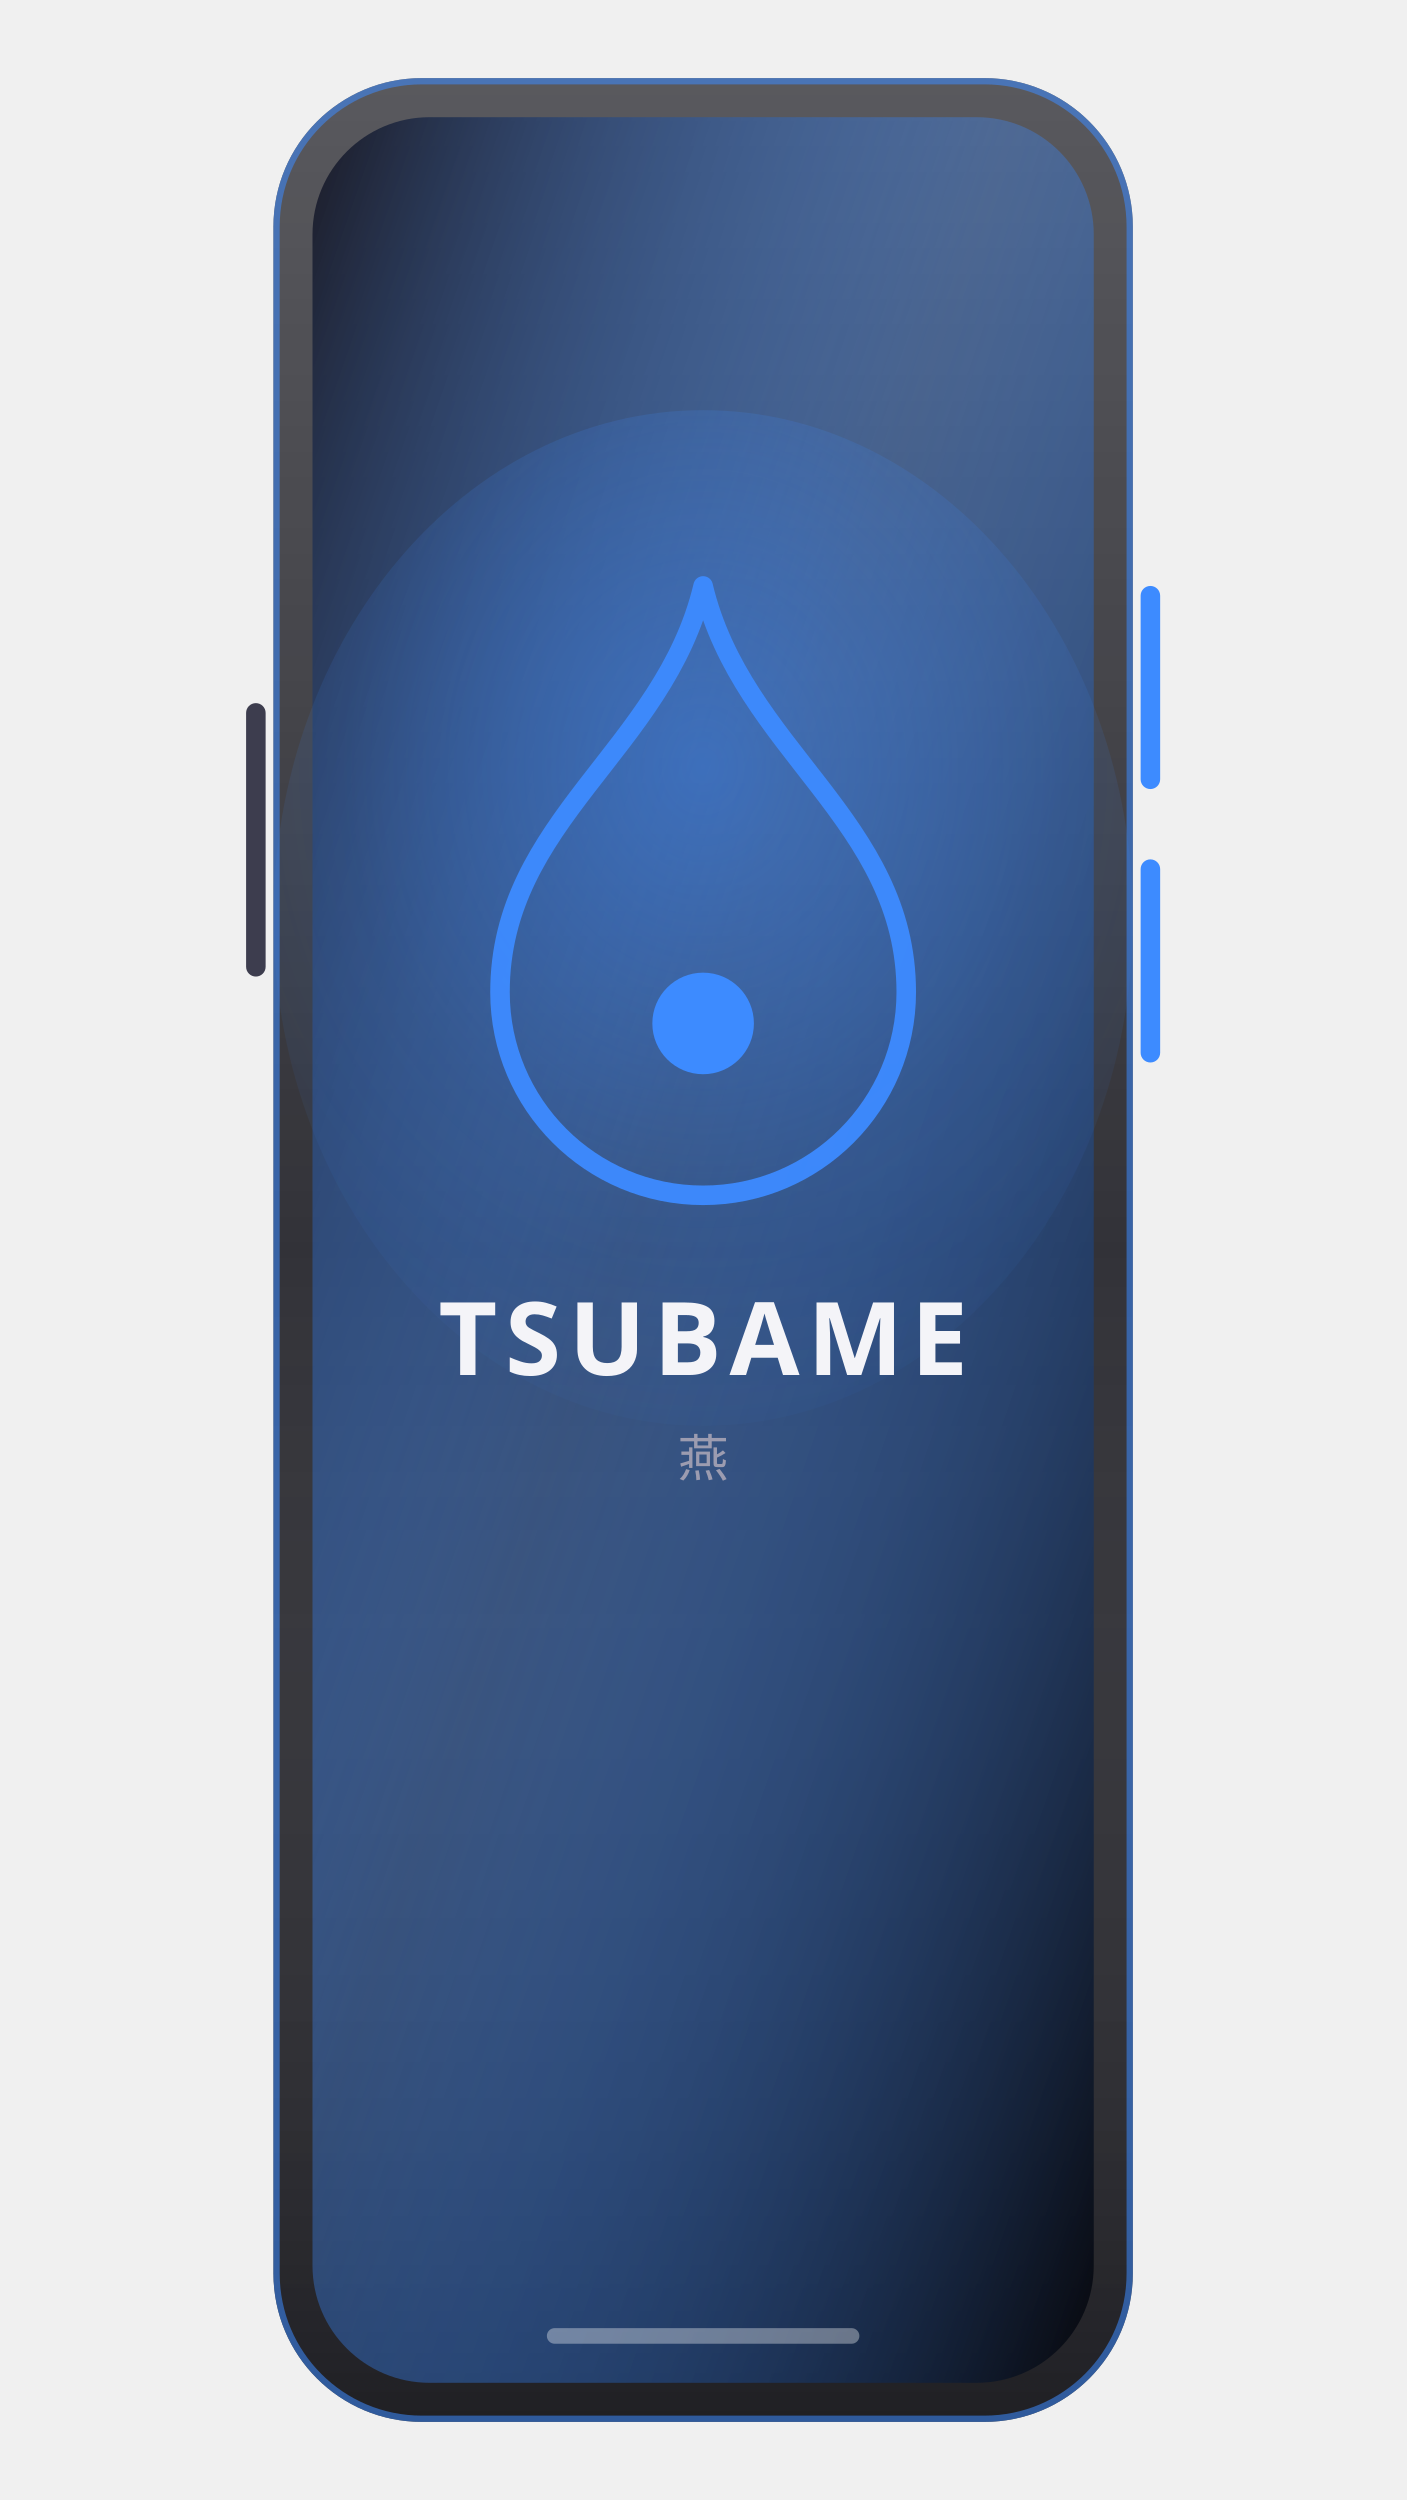
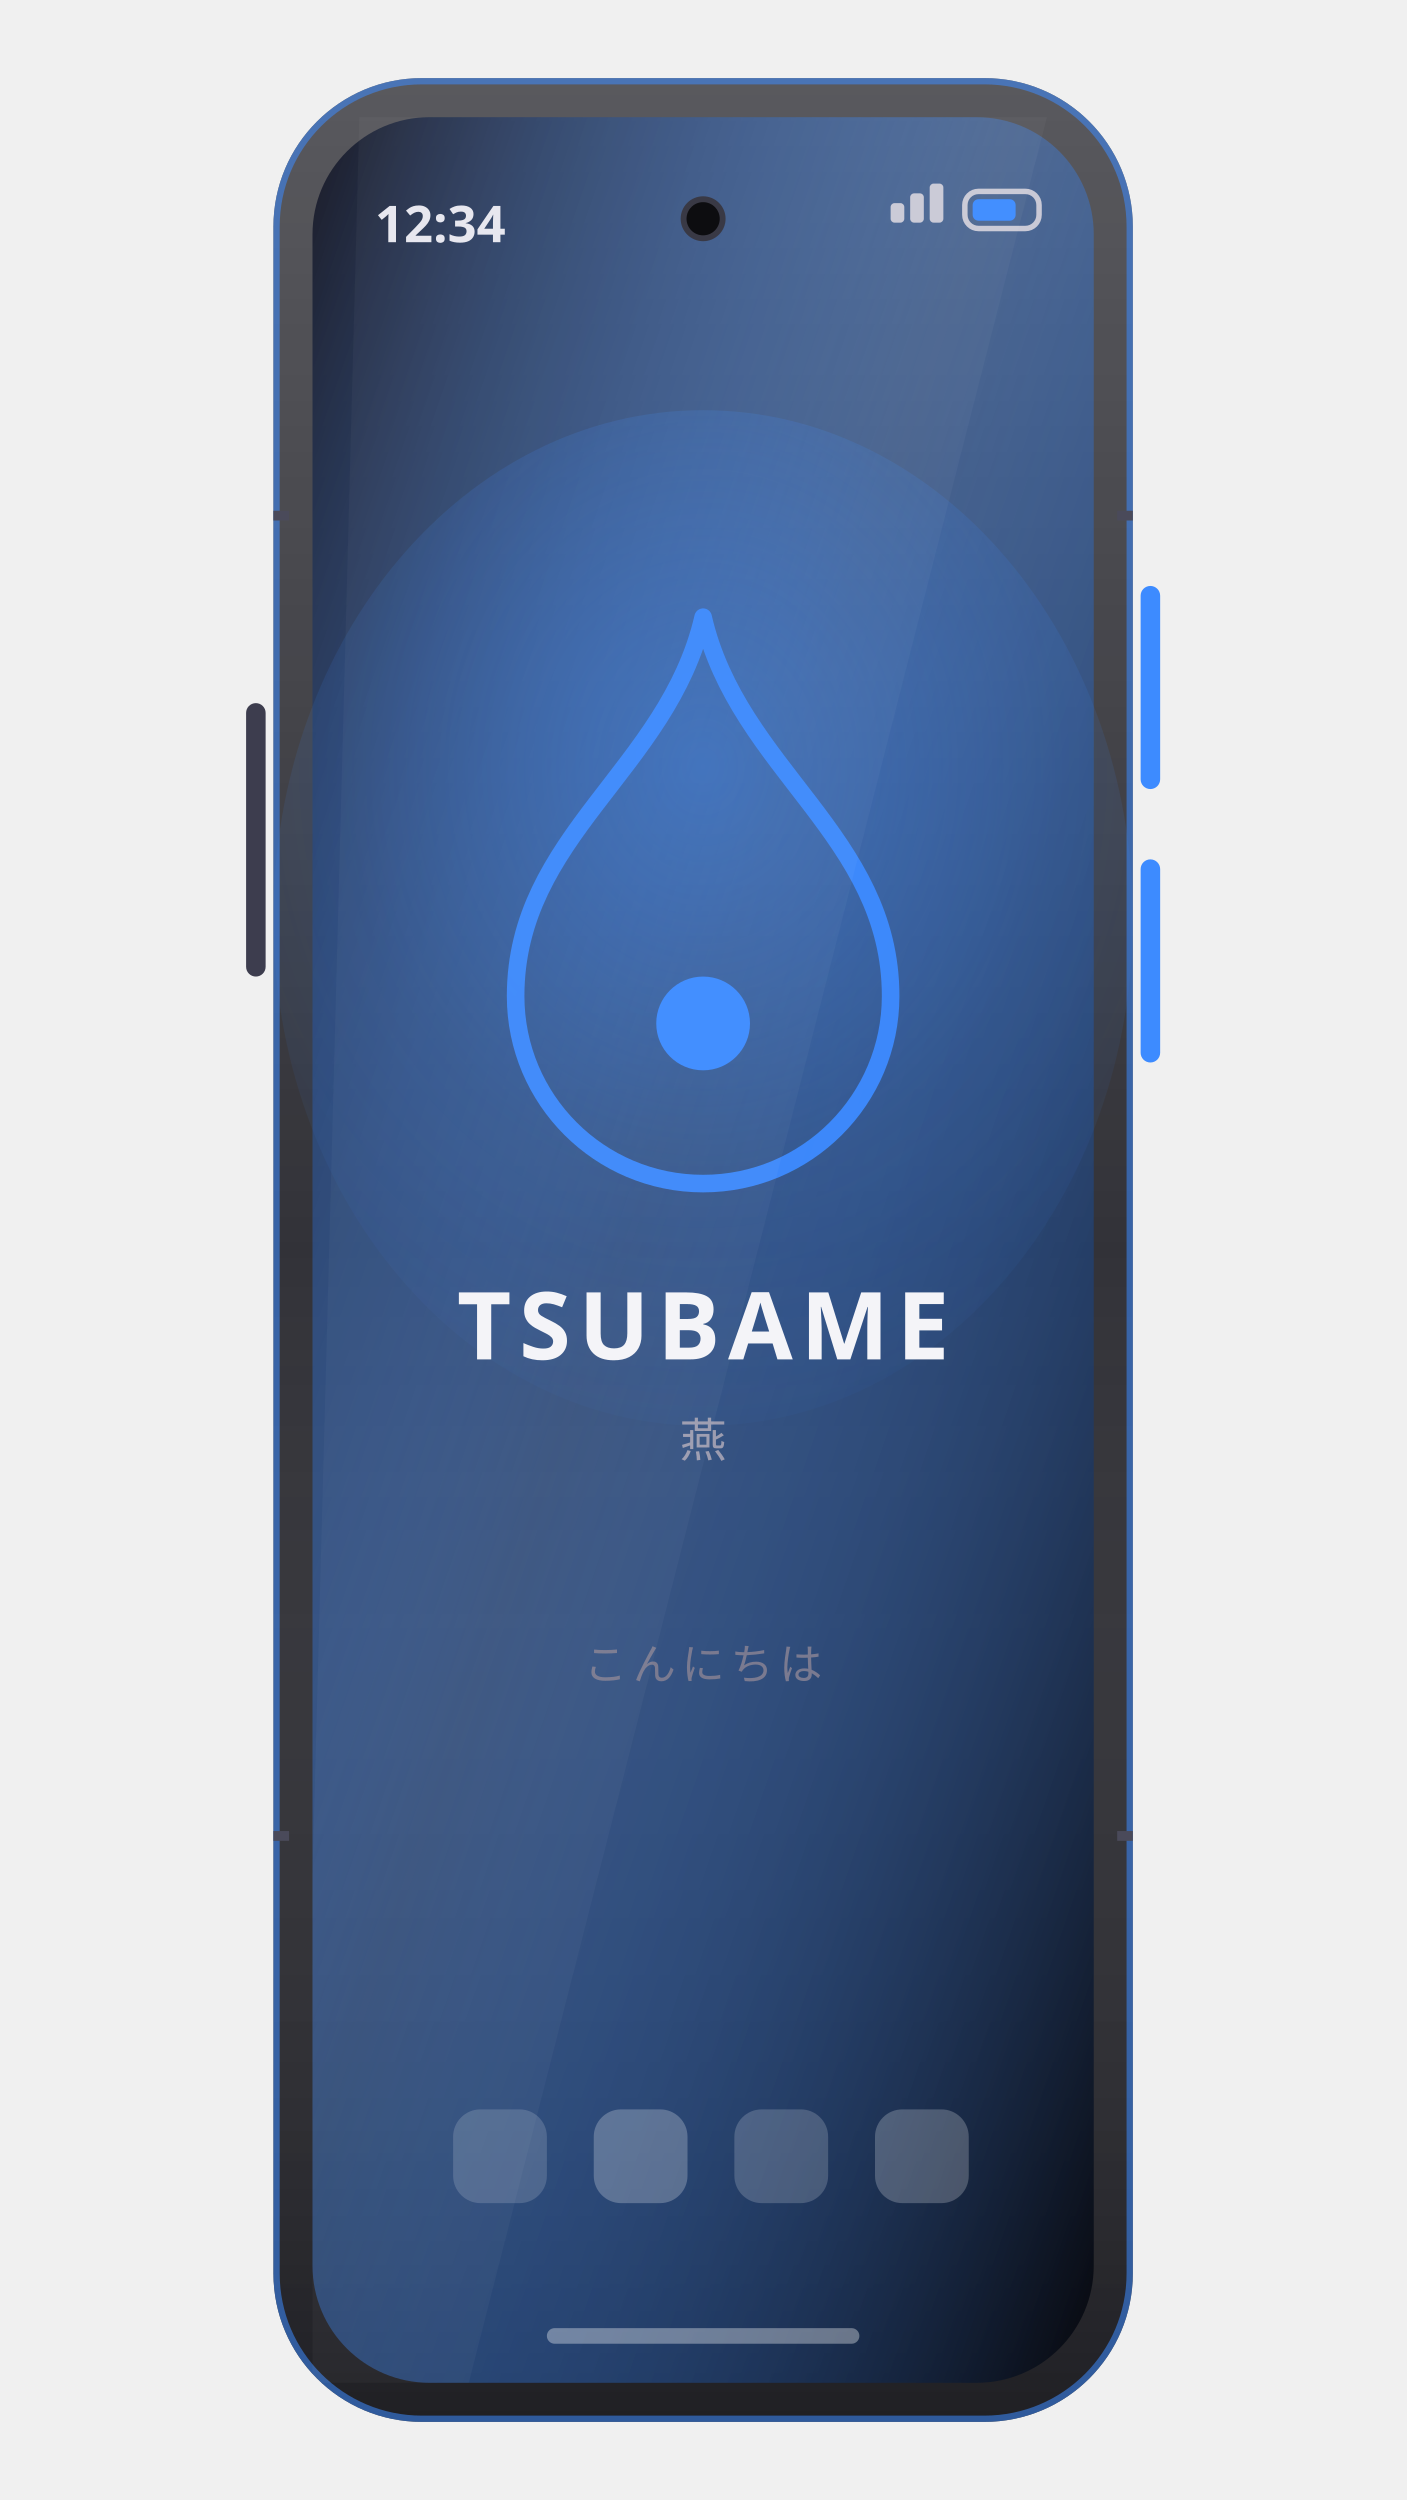
<svg xmlns="http://www.w3.org/2000/svg" viewBox="0 0 360 640" role="img" aria-label="TSUBAME">
  <defs>
    <linearGradient id="scrtsubame1" x1="0" y1="0" x2="1" y2="1">
      <stop offset="0" stop-color="#1b1b26" />
      <stop offset="0.45" stop-color="#3d8bff" stop-opacity="0.34" />
      <stop offset="1" stop-color="#07070b" />
    </linearGradient>
    <radialGradient id="flaretsubame1" cx="0.5" cy="0.35" r="0.75">
      <stop offset="0" stop-color="#3d8bff" stop-opacity="0.42" />
      <stop offset="0.55" stop-color="#3d8bff" stop-opacity="0.12" />
      <stop offset="1" stop-color="#3d8bff" stop-opacity="0" />
    </radialGradient>
    <linearGradient id="metaltsubame1" x1="0" y1="0" x2="0" y2="1">
      <stop offset="0" stop-color="#ffffff" stop-opacity="0.22" />
      <stop offset="0.5" stop-color="#ffffff" stop-opacity="0.04" />
      <stop offset="1" stop-color="#000000" stop-opacity="0.25" />
    </linearGradient>
  </defs>
  <rect x="70" y="20" width="220" height="600" rx="38" fill="#2a2a30" />
  <rect x="70" y="20" width="220" height="600" rx="38" fill="url(#metaltsubame1)" />
  <rect x="70.8" y="20.8" width="218.4" height="598.4" rx="37.2" fill="none" stroke="#3d8bff" stroke-opacity="0.55" stroke-width="1.6" />
+   <path d="M70 132 h4 M70 470 h4 M286 132 h4 M286 470 h4" stroke="#4a4a5a" stroke-width="2.5" />
  <rect x="80" y="30" width="200" height="580" rx="30" fill="url(#scrtsubame1)" />
  <ellipse cx="180" cy="235" rx="110" ry="130" fill="url(#flaretsubame1)" />
-   <path d="M180 150 c-10 42 -52 60 -52 104 a52 52 0 0 0 104 0 c0 -44 -42 -62 -52 -104z" fill="none" stroke="#3d8bff" stroke-width="5" stroke-linejoin="round" opacity="0.95" />
-   <circle cx="180" cy="262" r="13" fill="#3d8bff" />
-   <text x="180" y="352" font-family="'Noto Sans JP',sans-serif" font-size="26" font-weight="800" fill="#f4f4f8" text-anchor="middle" letter-spacing="2">TSUBAME</text>
-   <text x="180" y="378" font-family="'Noto Sans JP',sans-serif" font-size="13" fill="#9c9cb0" text-anchor="middle" letter-spacing="4">燕</text>
+   <circle cx="180" cy="56" r="5" fill="#050508" stroke="#33333f" stroke-width="1.5" />
+   <text x="96" y="62" font-family="'Noto Sans JP',sans-serif" font-size="13" font-weight="700" fill="#e6e6ee">12:34</text>
+   <rect x="228" y="52" width="3.5" height="5" rx="1" fill="#c9c9d6" />
+   <rect x="233" y="49.5" width="3.5" height="7.5" rx="1" fill="#c9c9d6" />
+   <rect x="238" y="47" width="3.5" height="10" rx="1" fill="#c9c9d6" />
+   <rect x="247" y="49" width="19" height="9.5" rx="3.5" fill="none" stroke="#c9c9d6" stroke-width="1.4" />
+   <rect x="249" y="51" width="11" height="5.5" rx="1.5" fill="#3d8bff" />
+   <path d="M180 158 c-9 39 -48 56 -48 97 a48 48 0 0 0 96 0 c0 -41 -39 -58 -48 -97z" fill="none" stroke="#3d8bff" stroke-width="4.5" stroke-linejoin="round" opacity="0.95" />
+   <circle cx="180" cy="262" r="12" fill="#3d8bff" />
+   <text x="180" y="348" font-family="'Noto Sans JP',sans-serif" font-size="24" font-weight="800" fill="#f4f4f8" text-anchor="middle" letter-spacing="2">TSUBAME</text>
+   <text x="180" y="373" font-family="'Noto Sans JP',sans-serif" font-size="12" fill="#9c9cb0" text-anchor="middle" letter-spacing="4">燕</text>
+   <text x="180" y="430" font-family="'Noto Sans JP',sans-serif" font-size="11" fill="#7a7a90" text-anchor="middle" letter-spacing="1.5">こんにちは</text>
+   <rect x="116" y="540" width="24" height="24" rx="7" fill="#ffffff" opacity="0.16" />
+   <rect x="152" y="540" width="24" height="24" rx="7" fill="#ffffff" opacity="0.24" />
+   <rect x="188" y="540" width="24" height="24" rx="7" fill="#ffffff" opacity="0.18" />
+   <rect x="224" y="540" width="24" height="24" rx="7" fill="#ffffff" opacity="0.22" />
  <rect x="140" y="596" width="80" height="4" rx="2" fill="#ffffff" opacity="0.35" />
+   <path d="M92 30 L268 30 L120 610 L80 610 L80 480 Z" fill="#ffffff" opacity="0.035" />
  <rect x="292" y="150" width="5" height="52" rx="2.5" fill="#3d8bff" />
  <rect x="292" y="220" width="5" height="52" rx="2.5" fill="#3d8bff" />
  <rect x="63" y="180" width="5" height="70" rx="2.5" fill="#3d3d4e" />
</svg>
